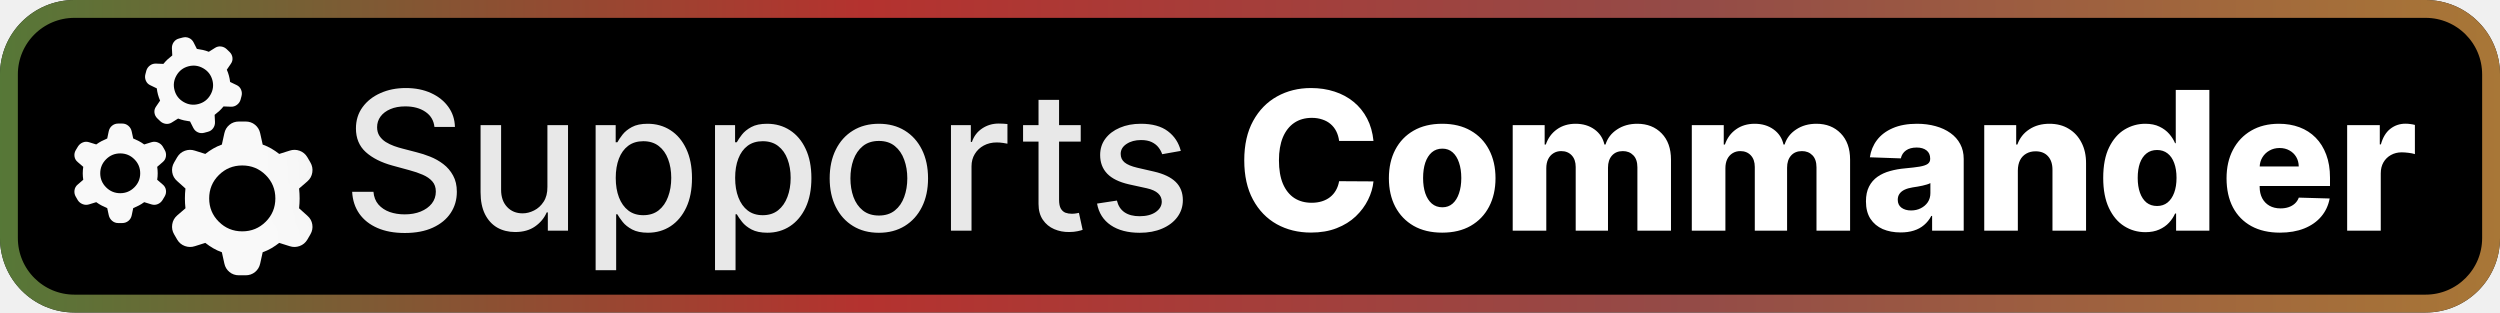
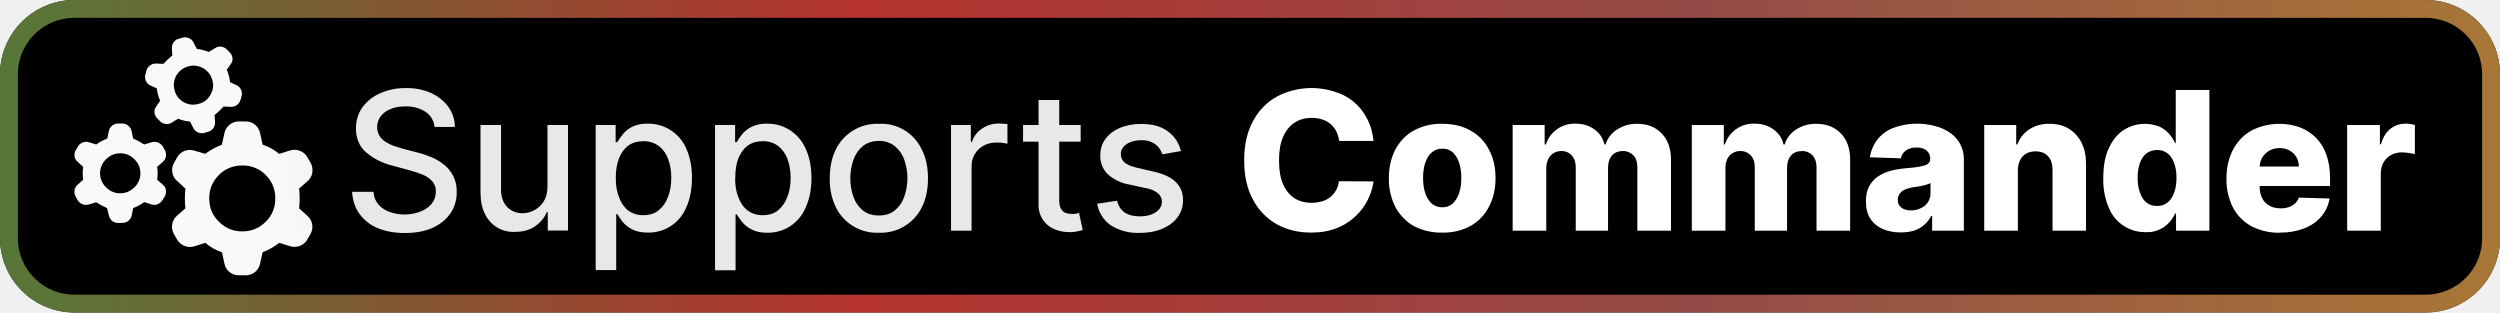
- <svg xmlns="http://www.w3.org/2000/svg" width="168" height="21" viewBox="0 0 168 21" fill="none">
-   <g clip-path="url(#clip0_5_17)">
-     <rect width="168" height="21" rx="5" fill="black" />
-     <g filter="url(#filter0_d_5_17)">
-       <path d="M14.909 16.95C14.699 16.876 14.505 16.787 14.326 16.682C14.146 16.578 13.97 16.457 13.797 16.322L13.093 16.544C12.871 16.617 12.649 16.614 12.426 16.534C12.204 16.454 12.031 16.31 11.907 16.101L11.703 15.75C11.58 15.541 11.537 15.316 11.574 15.077C11.611 14.837 11.722 14.637 11.907 14.477L12.463 13.997C12.438 13.776 12.426 13.554 12.426 13.333C12.426 13.111 12.438 12.89 12.463 12.669L11.907 12.17C11.722 12.011 11.611 11.814 11.574 11.58C11.537 11.346 11.58 11.125 11.703 10.916L11.907 10.565C12.031 10.356 12.204 10.211 12.426 10.131C12.649 10.051 12.871 10.048 13.093 10.122L13.797 10.344C13.97 10.208 14.146 10.088 14.326 9.984C14.505 9.879 14.699 9.79 14.909 9.716L15.076 8.96C15.125 8.726 15.24 8.535 15.419 8.388C15.598 8.24 15.811 8.166 16.058 8.166H16.503C16.75 8.166 16.963 8.24 17.142 8.388C17.321 8.535 17.436 8.726 17.485 8.96L17.652 9.716C17.862 9.79 18.056 9.879 18.235 9.984C18.414 10.088 18.59 10.208 18.764 10.344L19.468 10.122C19.69 10.048 19.912 10.051 20.135 10.131C20.357 10.211 20.53 10.356 20.654 10.565L20.858 10.916C20.981 11.125 21.024 11.349 20.987 11.589C20.95 11.829 20.839 12.029 20.654 12.189L20.098 12.669C20.122 12.89 20.135 13.111 20.135 13.333C20.135 13.554 20.122 13.776 20.098 13.997L20.654 14.495C20.839 14.655 20.95 14.852 20.987 15.086C21.024 15.32 20.981 15.541 20.858 15.75L20.654 16.101C20.53 16.31 20.357 16.454 20.135 16.534C19.912 16.614 19.69 16.617 19.468 16.544L18.764 16.322C18.59 16.457 18.415 16.578 18.235 16.682C18.056 16.787 17.862 16.876 17.652 16.95L17.485 17.706C17.435 17.94 17.321 18.131 17.142 18.278C16.963 18.426 16.75 18.5 16.503 18.5H16.058C15.811 18.5 15.598 18.426 15.419 18.278C15.24 18.131 15.125 17.94 15.076 17.706L14.909 16.95ZM16.28 15.547C16.898 15.547 17.423 15.332 17.856 14.901C18.288 14.471 18.504 13.948 18.504 13.333C18.504 12.718 18.288 12.195 17.856 11.764C17.423 11.334 16.898 11.119 16.28 11.119C15.663 11.119 15.138 11.334 14.706 11.764C14.273 12.195 14.057 12.718 14.057 13.333C14.057 13.948 14.273 14.471 14.706 14.901C15.138 15.332 15.663 15.547 16.28 15.547Z" fill="#F9F9F9" />
-       <path d="M7.206 13.986C7.072 13.93 6.946 13.872 6.829 13.81C6.711 13.749 6.591 13.674 6.468 13.585L5.981 13.735C5.836 13.78 5.693 13.774 5.553 13.718C5.413 13.663 5.304 13.574 5.226 13.451L5.091 13.217C5.013 13.083 4.985 12.938 5.007 12.782C5.03 12.626 5.103 12.498 5.226 12.398L5.595 12.08C5.573 11.935 5.561 11.791 5.561 11.646C5.561 11.501 5.573 11.356 5.595 11.211L5.226 10.893C5.103 10.793 5.03 10.668 5.007 10.517C4.985 10.367 5.013 10.225 5.091 10.091L5.242 9.84C5.321 9.718 5.427 9.629 5.561 9.573C5.696 9.517 5.836 9.512 5.981 9.556L6.468 9.707C6.591 9.618 6.711 9.542 6.829 9.481C6.946 9.42 7.072 9.361 7.206 9.306L7.307 8.821C7.341 8.665 7.416 8.539 7.534 8.445C7.651 8.35 7.788 8.303 7.945 8.303H8.214C8.37 8.303 8.507 8.353 8.625 8.453C8.742 8.553 8.818 8.682 8.851 8.838L8.952 9.306C9.087 9.361 9.212 9.42 9.33 9.481C9.447 9.542 9.568 9.618 9.691 9.707L10.178 9.556C10.323 9.512 10.466 9.517 10.606 9.573C10.745 9.629 10.855 9.718 10.933 9.84L11.067 10.075C11.146 10.208 11.174 10.353 11.151 10.509C11.129 10.665 11.056 10.793 10.933 10.893L10.564 11.211C10.586 11.356 10.597 11.501 10.597 11.646C10.597 11.791 10.586 11.935 10.564 12.08L10.933 12.398C11.056 12.498 11.129 12.624 11.151 12.774C11.174 12.924 11.146 13.066 11.067 13.2L10.916 13.451C10.838 13.573 10.732 13.663 10.597 13.718C10.463 13.774 10.323 13.78 10.178 13.735L9.691 13.585C9.568 13.674 9.447 13.749 9.33 13.81C9.212 13.872 9.086 13.93 8.952 13.986L8.851 14.471C8.818 14.627 8.742 14.752 8.625 14.847C8.507 14.941 8.37 14.989 8.214 14.989H7.945C7.788 14.989 7.651 14.939 7.534 14.838C7.416 14.738 7.341 14.61 7.307 14.454L7.206 13.986ZM8.079 12.983C8.449 12.983 8.765 12.852 9.028 12.59C9.291 12.328 9.422 12.013 9.422 11.646C9.422 11.278 9.291 10.963 9.028 10.701C8.765 10.439 8.449 10.309 8.079 10.309C7.71 10.309 7.394 10.439 7.131 10.701C6.868 10.963 6.736 11.278 6.736 11.646C6.736 12.013 6.868 12.328 7.131 12.59C7.394 12.852 7.71 12.983 8.079 12.983Z" fill="#F9F9F9" />
-       <path d="M12.021 2.591C11.873 2.631 11.756 2.713 11.67 2.837C11.584 2.962 11.545 3.103 11.553 3.259L11.577 3.727C11.464 3.814 11.36 3.901 11.264 3.989C11.169 4.077 11.074 4.178 10.98 4.294L10.481 4.274C10.332 4.269 10.198 4.31 10.08 4.398C9.961 4.486 9.881 4.598 9.838 4.734L9.77 4.99C9.73 5.136 9.741 5.28 9.802 5.423C9.863 5.565 9.964 5.668 10.106 5.731L10.537 5.939C10.553 6.082 10.579 6.222 10.616 6.359C10.653 6.496 10.7 6.63 10.758 6.762L10.49 7.156C10.399 7.282 10.362 7.419 10.379 7.567C10.396 7.715 10.459 7.843 10.567 7.95L10.774 8.149C10.879 8.245 11.003 8.303 11.144 8.322C11.285 8.34 11.419 8.31 11.546 8.231L11.968 7.966C12.107 8.019 12.241 8.06 12.367 8.088C12.494 8.117 12.629 8.14 12.77 8.159L12.989 8.593C13.06 8.732 13.164 8.832 13.299 8.892C13.434 8.952 13.576 8.962 13.725 8.922L13.979 8.854C14.127 8.815 14.244 8.733 14.33 8.608C14.416 8.483 14.455 8.343 14.447 8.187L14.423 7.718C14.536 7.631 14.64 7.544 14.736 7.457C14.832 7.369 14.926 7.267 15.02 7.152L15.519 7.171C15.668 7.177 15.802 7.135 15.92 7.047C16.039 6.959 16.119 6.847 16.162 6.711L16.23 6.456C16.27 6.309 16.259 6.165 16.198 6.023C16.138 5.881 16.036 5.778 15.894 5.714L15.463 5.507C15.447 5.364 15.421 5.224 15.384 5.087C15.347 4.949 15.3 4.815 15.242 4.684L15.511 4.29C15.602 4.163 15.639 4.026 15.621 3.878C15.604 3.73 15.541 3.603 15.433 3.496L15.226 3.297C15.121 3.2 14.998 3.143 14.856 3.124C14.715 3.105 14.581 3.135 14.455 3.214L14.032 3.48C13.893 3.426 13.76 3.385 13.633 3.357C13.506 3.329 13.372 3.305 13.23 3.286L13.011 2.853C12.94 2.713 12.836 2.614 12.701 2.554C12.566 2.494 12.424 2.484 12.275 2.523L12.021 2.591ZM12.659 4.457C13.009 4.363 13.342 4.407 13.658 4.589C13.973 4.77 14.178 5.035 14.272 5.383C14.365 5.732 14.321 6.063 14.139 6.377C13.957 6.692 13.691 6.896 13.341 6.989C12.991 7.082 12.658 7.038 12.343 6.857C12.027 6.675 11.822 6.41 11.729 6.062C11.635 5.714 11.679 5.383 11.861 5.068C12.044 4.754 12.31 4.55 12.659 4.457Z" fill="#F9F9F9" />
+ <svg xmlns="http://www.w3.org/2000/svg" width="168" height="21" fill="none">
+   <g clip-path="url(#a)">
+     <rect width="168" height="21" fill="#000" rx="5" />
+     <g fill="#F9F9F9" filter="url(#b)">
+       <path d="M14.9 16.95a3.37 3.37 0 0 1-1.1-.63l-.7.22a1 1 0 0 1-1.2-.44l-.2-.35a.99.99 0 0 1-.13-.67.96.96 0 0 1 .34-.6l.55-.48a6.01 6.01 0 0 1 0-1.33l-.55-.5a.97.97 0 0 1-.2-1.25l.2-.36a1 1 0 0 1 .52-.43 1 1 0 0 1 .66 0l.7.21a4.72 4.72 0 0 1 1.12-.62l.17-.76a.98.98 0 0 1 .98-.8h.44a.97.97 0 0 1 .98.8l.17.76a3.37 3.37 0 0 1 1.11.62l.7-.22a1 1 0 0 1 1.2.45l.2.35c.12.2.16.43.13.67a.96.96 0 0 1-.34.6l-.55.48a6.01 6.01 0 0 1 0 1.33l.55.5a.97.97 0 0 1 .2 1.25l-.2.35a.96.96 0 0 1-.52.43 1 1 0 0 1-.66.01l-.7-.22a4.7 4.7 0 0 1-1.12.63l-.17.76a.98.98 0 0 1-.98.79h-.44a.97.97 0 0 1-.98-.8l-.17-.75Zm1.38-1.4c.62 0 1.14-.22 1.58-.65.43-.43.64-.95.64-1.57 0-.61-.21-1.13-.64-1.57a2.15 2.15 0 0 0-1.58-.64c-.62 0-1.14.21-1.57.64-.44.44-.65.96-.65 1.57 0 .62.21 1.14.65 1.57.43.43.95.65 1.57.65ZM7.2 13.99a4.78 4.78 0 0 1-.73-.4l-.49.15a.67.67 0 0 1-.76-.28l-.13-.24a.65.65 0 0 1-.08-.44.6.6 0 0 1 .22-.38l.36-.32a2.85 2.85 0 0 1 0-.87l-.36-.32a.58.58 0 0 1-.22-.37c-.02-.15 0-.3.08-.43l.15-.25a.68.68 0 0 1 .32-.27.6.6 0 0 1 .42-.01l.49.15a2.93 2.93 0 0 1 .74-.4l.1-.49a.64.64 0 0 1 .63-.52h.27c.16 0 .3.05.41.15.12.1.2.23.23.39l.1.47a4.76 4.76 0 0 1 .74.4l.49-.15a.67.67 0 0 1 .76.28l.13.23c.08.14.1.28.08.44a.59.59 0 0 1-.22.38l-.37.32a2.84 2.84 0 0 1 0 .87l.37.32c.13.1.2.22.22.37.02.15 0 .3-.08.43l-.15.25a.68.68 0 0 1-.32.27.6.6 0 0 1-.42.02l-.49-.16a2.93 2.93 0 0 1-.74.4l-.1.5a.64.64 0 0 1-.64.5h-.26a.61.61 0 0 1-.42-.14.68.68 0 0 1-.22-.39L7.2 14Zm.88-1c.37 0 .68-.14.95-.4a1.3 1.3 0 0 0 0-1.89 1.3 1.3 0 0 0-.95-.4c-.37 0-.69.14-.95.4a1.3 1.3 0 0 0 0 1.89c.26.26.58.4.95.4ZM12.02 2.6a.6.6 0 0 0-.35.24.66.66 0 0 0-.12.42l.03.47a4.65 4.65 0 0 0-.6.56l-.5-.02a.66.66 0 0 0-.64.46L9.77 5c-.04.15-.03.29.03.43s.16.25.3.31l.44.2a2.8 2.8 0 0 0 .22.83l-.27.4a.57.57 0 0 0-.11.4c.02.16.08.28.19.39l.2.2c.1.1.23.15.37.17a.6.6 0 0 0 .4-.09l.43-.26a2.88 2.88 0 0 0 .8.19l.22.43a.63.63 0 0 0 .73.33l.26-.07a.6.6 0 0 0 .35-.24.66.66 0 0 0 .12-.42l-.03-.47a4.64 4.64 0 0 0 .6-.57l.5.02c.15 0 .28-.03.4-.12.12-.1.2-.2.24-.34l.07-.25a.64.64 0 0 0-.03-.44.58.58 0 0 0-.3-.3l-.44-.21a2.8 2.8 0 0 0-.22-.83l.27-.39c.1-.13.13-.26.11-.41a.62.62 0 0 0-.19-.38l-.2-.2a.67.67 0 0 0-.37-.18.6.6 0 0 0-.4.1l-.43.26a2.89 2.89 0 0 0-.8-.2l-.22-.43a.63.63 0 0 0-.73-.33l-.26.07Zm.64 1.86c.35-.1.68-.05 1 .13.31.18.52.45.61.8.1.34.05.67-.13.99-.18.31-.45.52-.8.6-.35.1-.68.06-1-.12a1.26 1.26 0 0 1-.61-.8 1.29 1.29 0 0 1 .93-1.6Z" />
    </g>
-     <g filter="url(#filter1_d_5_17)">
-       <path d="M29.195 8.529C29.146 8.092 28.943 7.754 28.586 7.513C28.229 7.27 27.78 7.149 27.238 7.149C26.85 7.149 26.515 7.21 26.232 7.333C25.948 7.453 25.728 7.62 25.571 7.832C25.418 8.041 25.341 8.28 25.341 8.548C25.341 8.772 25.393 8.966 25.497 9.129C25.605 9.292 25.745 9.429 25.918 9.54C26.093 9.648 26.281 9.739 26.481 9.812C26.681 9.883 26.873 9.942 27.058 9.988L27.981 10.228C28.283 10.302 28.592 10.402 28.909 10.528C29.226 10.654 29.52 10.82 29.791 11.027C30.062 11.233 30.28 11.488 30.446 11.793C30.616 12.098 30.7 12.462 30.7 12.887C30.7 13.423 30.562 13.898 30.285 14.314C30.011 14.729 29.612 15.057 29.089 15.297C28.569 15.537 27.94 15.657 27.201 15.657C26.493 15.657 25.881 15.545 25.364 15.32C24.847 15.095 24.442 14.777 24.149 14.364C23.857 13.949 23.695 13.456 23.665 12.887H25.096C25.124 13.229 25.234 13.513 25.428 13.741C25.625 13.966 25.876 14.133 26.181 14.244C26.488 14.352 26.826 14.406 27.192 14.406C27.595 14.406 27.953 14.343 28.267 14.217C28.584 14.087 28.834 13.909 29.015 13.681C29.197 13.45 29.288 13.181 29.288 12.873C29.288 12.593 29.208 12.364 29.048 12.185C28.891 12.007 28.677 11.859 28.406 11.742C28.138 11.625 27.835 11.522 27.496 11.433L26.379 11.128C25.622 10.922 25.022 10.619 24.579 10.219C24.139 9.819 23.919 9.289 23.919 8.631C23.919 8.086 24.066 7.61 24.362 7.204C24.657 6.798 25.057 6.482 25.562 6.258C26.067 6.03 26.636 5.916 27.27 5.916C27.91 5.916 28.475 6.029 28.965 6.253C29.457 6.478 29.845 6.787 30.128 7.181C30.411 7.572 30.559 8.021 30.571 8.529H29.195ZM36.786 12.559V8.409H38.171V15.5H36.814V14.272H36.74C36.577 14.651 36.315 14.966 35.955 15.218C35.598 15.468 35.153 15.592 34.621 15.592C34.165 15.592 33.762 15.492 33.411 15.292C33.063 15.089 32.79 14.789 32.59 14.392C32.393 13.995 32.294 13.504 32.294 12.919V8.409H33.674V12.753C33.674 13.236 33.808 13.621 34.076 13.907C34.344 14.194 34.692 14.337 35.119 14.337C35.378 14.337 35.635 14.272 35.89 14.143C36.149 14.014 36.363 13.818 36.532 13.556C36.704 13.295 36.789 12.963 36.786 12.559ZM40.026 18.159V8.409H41.374V9.559H41.489C41.569 9.411 41.684 9.24 41.835 9.046C41.986 8.852 42.195 8.683 42.463 8.538C42.731 8.391 43.085 8.317 43.525 8.317C44.097 8.317 44.608 8.461 45.057 8.751C45.507 9.04 45.859 9.457 46.115 10.002C46.373 10.546 46.502 11.202 46.502 11.968C46.502 12.735 46.375 13.392 46.119 13.94C45.864 14.484 45.513 14.905 45.067 15.2C44.62 15.492 44.111 15.639 43.539 15.639C43.108 15.639 42.755 15.566 42.481 15.421C42.211 15.277 41.998 15.108 41.844 14.914C41.691 14.72 41.572 14.547 41.489 14.397H41.406V18.159H40.026ZM41.378 11.954C41.378 12.453 41.45 12.89 41.595 13.266C41.74 13.641 41.949 13.935 42.223 14.147C42.497 14.357 42.832 14.461 43.229 14.461C43.642 14.461 43.986 14.352 44.264 14.133C44.541 13.912 44.75 13.612 44.891 13.233C45.036 12.855 45.108 12.428 45.108 11.954C45.108 11.487 45.038 11.067 44.896 10.694C44.758 10.322 44.548 10.028 44.268 9.812C43.991 9.597 43.645 9.489 43.229 9.489C42.829 9.489 42.491 9.592 42.214 9.799C41.94 10.005 41.732 10.293 41.59 10.662C41.449 11.031 41.378 11.462 41.378 11.954ZM48.049 18.159V8.409H49.397V9.559H49.512C49.592 9.411 49.708 9.24 49.859 9.046C50.01 8.852 50.219 8.683 50.486 8.538C50.754 8.391 51.108 8.317 51.548 8.317C52.121 8.317 52.632 8.461 53.081 8.751C53.53 9.04 53.883 9.457 54.138 10.002C54.397 10.546 54.526 11.202 54.526 11.968C54.526 12.735 54.398 13.392 54.143 13.94C53.887 14.484 53.536 14.905 53.09 15.2C52.644 15.492 52.135 15.639 51.562 15.639C51.131 15.639 50.779 15.566 50.505 15.421C50.234 15.277 50.022 15.108 49.868 14.914C49.714 14.72 49.596 14.547 49.512 14.397H49.429V18.159H48.049ZM49.402 11.954C49.402 12.453 49.474 12.89 49.619 13.266C49.763 13.641 49.972 13.935 50.246 14.147C50.52 14.357 50.856 14.461 51.253 14.461C51.665 14.461 52.01 14.352 52.287 14.133C52.564 13.912 52.773 13.612 52.915 13.233C53.059 12.855 53.132 12.428 53.132 11.954C53.132 11.487 53.061 11.067 52.919 10.694C52.781 10.322 52.572 10.028 52.291 9.812C52.015 9.597 51.668 9.489 51.253 9.489C50.853 9.489 50.514 9.592 50.237 9.799C49.963 10.005 49.756 10.293 49.614 10.662C49.472 11.031 49.402 11.462 49.402 11.954ZM59.059 15.643C58.395 15.643 57.814 15.491 57.319 15.186C56.823 14.881 56.439 14.455 56.165 13.907C55.891 13.36 55.754 12.719 55.754 11.987C55.754 11.251 55.891 10.608 56.165 10.057C56.439 9.506 56.823 9.078 57.319 8.774C57.814 8.469 58.395 8.317 59.059 8.317C59.724 8.317 60.304 8.469 60.8 8.774C61.295 9.078 61.68 9.506 61.954 10.057C62.228 10.608 62.365 11.251 62.365 11.987C62.365 12.719 62.228 13.36 61.954 13.907C61.68 14.455 61.295 14.881 60.8 15.186C60.304 15.491 59.724 15.643 59.059 15.643ZM59.064 14.484C59.495 14.484 59.852 14.37 60.135 14.143C60.418 13.915 60.627 13.612 60.763 13.233C60.901 12.855 60.971 12.438 60.971 11.982C60.971 11.53 60.901 11.114 60.763 10.736C60.627 10.354 60.418 10.048 60.135 9.817C59.852 9.586 59.495 9.471 59.064 9.471C58.63 9.471 58.27 9.586 57.984 9.817C57.7 10.048 57.49 10.354 57.351 10.736C57.216 11.114 57.148 11.53 57.148 11.982C57.148 12.438 57.216 12.855 57.351 13.233C57.49 13.612 57.7 13.915 57.984 14.143C58.27 14.37 58.63 14.484 59.064 14.484ZM63.905 15.5V8.409H65.24V9.536H65.314C65.443 9.154 65.671 8.854 65.997 8.635C66.326 8.414 66.698 8.303 67.114 8.303C67.2 8.303 67.302 8.306 67.419 8.312C67.539 8.318 67.632 8.326 67.7 8.335V9.656C67.645 9.64 67.546 9.623 67.405 9.605C67.263 9.583 67.122 9.572 66.98 9.572C66.654 9.572 66.363 9.642 66.108 9.78C65.855 9.916 65.655 10.105 65.507 10.348C65.36 10.588 65.286 10.862 65.286 11.17V15.5H63.905ZM72.624 8.409V9.517H68.75V8.409H72.624ZM69.789 6.71H71.169V13.418C71.169 13.686 71.21 13.887 71.29 14.023C71.37 14.155 71.473 14.246 71.599 14.295C71.728 14.341 71.868 14.364 72.019 14.364C72.13 14.364 72.227 14.357 72.31 14.341C72.393 14.326 72.457 14.314 72.504 14.304L72.753 15.445C72.673 15.475 72.559 15.506 72.411 15.537C72.264 15.571 72.079 15.589 71.857 15.592C71.494 15.598 71.156 15.534 70.842 15.398C70.528 15.263 70.274 15.054 70.08 14.771C69.886 14.487 69.789 14.132 69.789 13.704V6.71ZM79.35 10.14L78.099 10.362C78.046 10.202 77.963 10.05 77.85 9.905C77.739 9.76 77.588 9.642 77.397 9.549C77.206 9.457 76.968 9.411 76.681 9.411C76.291 9.411 75.964 9.499 75.703 9.674C75.441 9.846 75.31 10.069 75.31 10.343C75.31 10.58 75.398 10.771 75.574 10.916C75.749 11.06 76.032 11.179 76.423 11.271L77.549 11.53C78.202 11.681 78.688 11.913 79.008 12.227C79.328 12.541 79.488 12.949 79.488 13.45C79.488 13.875 79.365 14.254 79.119 14.586C78.876 14.915 78.536 15.174 78.099 15.361C77.665 15.549 77.162 15.643 76.589 15.643C75.795 15.643 75.147 15.474 74.646 15.135C74.144 14.794 73.836 14.309 73.722 13.681L75.056 13.478C75.14 13.826 75.31 14.089 75.569 14.267C75.828 14.443 76.165 14.53 76.58 14.53C77.032 14.53 77.394 14.437 77.665 14.249C77.936 14.058 78.071 13.826 78.071 13.552C78.071 13.33 77.988 13.144 77.822 12.993C77.659 12.842 77.408 12.729 77.069 12.652L75.869 12.389C75.207 12.238 74.718 11.998 74.401 11.668C74.087 11.339 73.93 10.922 73.93 10.417C73.93 9.999 74.047 9.632 74.281 9.319C74.515 9.005 74.838 8.76 75.25 8.585C75.663 8.406 76.135 8.317 76.668 8.317C77.434 8.317 78.037 8.483 78.477 8.815C78.917 9.145 79.208 9.586 79.35 10.14Z" fill="#E8E8E8" />
-       <path d="M92.298 9.471H89.989C89.959 9.234 89.895 9.02 89.8 8.829C89.705 8.638 89.578 8.475 89.421 8.34C89.264 8.204 89.078 8.101 88.863 8.031C88.65 7.957 88.415 7.92 88.157 7.92C87.698 7.92 87.302 8.032 86.97 8.257C86.641 8.481 86.387 8.806 86.208 9.231C86.033 9.656 85.945 10.169 85.945 10.773C85.945 11.401 86.034 11.927 86.213 12.352C86.395 12.773 86.648 13.092 86.975 13.307C87.304 13.52 87.693 13.626 88.143 13.626C88.395 13.626 88.624 13.593 88.831 13.529C89.04 13.464 89.223 13.37 89.38 13.247C89.54 13.121 89.671 12.969 89.772 12.79C89.877 12.608 89.949 12.404 89.989 12.176L92.298 12.19C92.257 12.608 92.136 13.021 91.933 13.427C91.733 13.833 91.457 14.204 91.106 14.54C90.756 14.872 90.328 15.137 89.823 15.334C89.322 15.531 88.746 15.629 88.097 15.629C87.241 15.629 86.475 15.441 85.798 15.066C85.124 14.688 84.591 14.137 84.2 13.413C83.809 12.69 83.614 11.81 83.614 10.773C83.614 9.732 83.812 8.851 84.21 8.127C84.606 7.404 85.144 6.855 85.821 6.479C86.498 6.104 87.256 5.916 88.097 5.916C88.669 5.916 89.198 5.996 89.685 6.156C90.171 6.313 90.599 6.544 90.968 6.849C91.337 7.15 91.637 7.521 91.868 7.961C92.099 8.401 92.242 8.905 92.298 9.471ZM96.915 15.634C96.17 15.634 95.53 15.482 94.995 15.177C94.462 14.869 94.051 14.441 93.762 13.893C93.476 13.343 93.333 12.704 93.333 11.978C93.333 11.248 93.476 10.61 93.762 10.062C94.051 9.511 94.462 9.083 94.995 8.778C95.53 8.471 96.17 8.317 96.915 8.317C97.66 8.317 98.299 8.471 98.831 8.778C99.367 9.083 99.777 9.511 100.064 10.062C100.353 10.61 100.498 11.248 100.498 11.978C100.498 12.704 100.353 13.343 100.064 13.893C99.777 14.441 99.367 14.869 98.831 15.177C98.299 15.482 97.66 15.634 96.915 15.634ZM96.929 13.93C97.2 13.93 97.429 13.847 97.617 13.681C97.805 13.515 97.948 13.284 98.046 12.989C98.148 12.693 98.199 12.352 98.199 11.964C98.199 11.57 98.148 11.225 98.046 10.93C97.948 10.634 97.805 10.403 97.617 10.237C97.429 10.071 97.2 9.988 96.929 9.988C96.649 9.988 96.412 10.071 96.218 10.237C96.027 10.403 95.881 10.634 95.779 10.93C95.681 11.225 95.632 11.57 95.632 11.964C95.632 12.352 95.681 12.693 95.779 12.989C95.881 13.284 96.027 13.515 96.218 13.681C96.412 13.847 96.649 13.93 96.929 13.93ZM101.654 15.5V8.409H103.801V9.711H103.879C104.027 9.28 104.276 8.94 104.627 8.691C104.978 8.441 105.396 8.317 105.883 8.317C106.375 8.317 106.797 8.443 107.148 8.695C107.498 8.948 107.722 9.286 107.817 9.711H107.891C108.023 9.289 108.282 8.952 108.666 8.7C109.051 8.444 109.505 8.317 110.028 8.317C110.699 8.317 111.244 8.532 111.663 8.963C112.081 9.391 112.29 9.979 112.29 10.727V15.5H110.033V11.244C110.033 10.89 109.942 10.62 109.761 10.436C109.579 10.248 109.344 10.154 109.054 10.154C108.743 10.154 108.499 10.256 108.32 10.459C108.145 10.659 108.057 10.928 108.057 11.267V15.5H105.887V11.22C105.887 10.891 105.798 10.631 105.62 10.44C105.441 10.249 105.206 10.154 104.913 10.154C104.716 10.154 104.542 10.202 104.392 10.297C104.241 10.39 104.122 10.522 104.036 10.694C103.953 10.867 103.911 11.07 103.911 11.304V15.5H101.654ZM113.689 15.5V8.409H115.836V9.711H115.914C116.062 9.28 116.311 8.94 116.662 8.691C117.013 8.441 117.432 8.317 117.918 8.317C118.41 8.317 118.832 8.443 119.183 8.695C119.534 8.948 119.757 9.286 119.852 9.711H119.926C120.058 9.289 120.317 8.952 120.702 8.7C121.086 8.444 121.54 8.317 122.063 8.317C122.734 8.317 123.279 8.532 123.698 8.963C124.116 9.391 124.326 9.979 124.326 10.727V15.5H122.068V11.244C122.068 10.89 121.977 10.62 121.796 10.436C121.614 10.248 121.379 10.154 121.089 10.154C120.779 10.154 120.534 10.256 120.355 10.459C120.18 10.659 120.092 10.928 120.092 11.267V15.5H117.922V11.22C117.922 10.891 117.833 10.631 117.655 10.44C117.476 10.249 117.241 10.154 116.948 10.154C116.751 10.154 116.578 10.202 116.427 10.297C116.276 10.39 116.157 10.522 116.071 10.694C115.988 10.867 115.947 11.07 115.947 11.304V15.5H113.689ZM127.723 15.62C127.271 15.62 126.869 15.545 126.518 15.394C126.171 15.24 125.895 15.009 125.692 14.701C125.492 14.39 125.392 14.001 125.392 13.533C125.392 13.139 125.461 12.807 125.6 12.536C125.738 12.265 125.929 12.045 126.172 11.876C126.415 11.707 126.695 11.579 127.012 11.493C127.329 11.404 127.668 11.344 128.028 11.313C128.431 11.276 128.756 11.238 129.002 11.197C129.248 11.154 129.427 11.094 129.538 11.017C129.651 10.937 129.708 10.825 129.708 10.68V10.657C129.708 10.42 129.627 10.237 129.464 10.108C129.301 9.979 129.08 9.914 128.803 9.914C128.505 9.914 128.265 9.979 128.083 10.108C127.902 10.237 127.786 10.416 127.737 10.643L125.655 10.57C125.717 10.139 125.875 9.754 126.131 9.415C126.389 9.074 126.743 8.806 127.192 8.612C127.645 8.415 128.188 8.317 128.822 8.317C129.274 8.317 129.691 8.371 130.073 8.478C130.455 8.583 130.787 8.737 131.07 8.94C131.353 9.14 131.572 9.386 131.726 9.679C131.883 9.971 131.961 10.305 131.961 10.68V15.5H129.838V14.512H129.782C129.656 14.752 129.494 14.955 129.297 15.121C129.104 15.288 128.874 15.412 128.61 15.495C128.348 15.579 128.053 15.62 127.723 15.62ZM128.42 14.143C128.663 14.143 128.882 14.094 129.076 13.995C129.273 13.896 129.43 13.761 129.547 13.589C129.664 13.413 129.722 13.21 129.722 12.979V12.305C129.658 12.339 129.579 12.37 129.487 12.398C129.397 12.425 129.299 12.452 129.191 12.476C129.084 12.501 128.973 12.522 128.859 12.541C128.745 12.559 128.636 12.576 128.531 12.592C128.319 12.626 128.137 12.678 127.986 12.749C127.839 12.819 127.725 12.912 127.645 13.026C127.568 13.136 127.529 13.269 127.529 13.423C127.529 13.656 127.612 13.835 127.779 13.958C127.948 14.081 128.162 14.143 128.42 14.143ZM135.599 11.456V15.5H133.341V8.409H135.488V9.711H135.567C135.724 9.277 135.991 8.937 136.37 8.691C136.748 8.441 137.199 8.317 137.723 8.317C138.221 8.317 138.654 8.429 139.02 8.654C139.389 8.875 139.675 9.186 139.878 9.586C140.085 9.983 140.186 10.448 140.183 10.98V15.5H137.926V11.424C137.929 11.03 137.829 10.722 137.626 10.5C137.426 10.279 137.147 10.168 136.79 10.168C136.553 10.168 136.344 10.22 136.162 10.325C135.984 10.427 135.845 10.573 135.747 10.764C135.651 10.954 135.602 11.185 135.599 11.456ZM144.171 15.602C143.647 15.602 143.172 15.466 142.744 15.195C142.316 14.925 141.975 14.518 141.719 13.977C141.464 13.435 141.336 12.762 141.336 11.959C141.336 11.125 141.468 10.439 141.733 9.9C141.998 9.362 142.344 8.963 142.772 8.705C143.203 8.446 143.666 8.317 144.161 8.317C144.534 8.317 144.852 8.381 145.117 8.511C145.382 8.637 145.6 8.8 145.773 9C145.945 9.2 146.076 9.408 146.165 9.623H146.211V6.045H148.469V15.5H146.234V14.351H146.165C146.069 14.569 145.934 14.774 145.759 14.964C145.583 15.155 145.363 15.309 145.098 15.426C144.837 15.543 144.528 15.602 144.171 15.602ZM144.955 13.843C145.229 13.843 145.463 13.766 145.657 13.612C145.851 13.455 146 13.235 146.105 12.952C146.21 12.669 146.262 12.336 146.262 11.954C146.262 11.567 146.21 11.233 146.105 10.953C146.003 10.673 145.854 10.457 145.657 10.306C145.463 10.156 145.229 10.08 144.955 10.08C144.675 10.08 144.438 10.157 144.244 10.311C144.051 10.465 143.903 10.682 143.801 10.962C143.703 11.242 143.654 11.573 143.654 11.954C143.654 12.336 143.704 12.669 143.806 12.952C143.907 13.235 144.054 13.455 144.244 13.612C144.438 13.766 144.675 13.843 144.955 13.843ZM153.211 15.634C152.469 15.634 151.829 15.488 151.29 15.195C150.755 14.9 150.342 14.48 150.053 13.935C149.767 13.387 149.624 12.736 149.624 11.982C149.624 11.25 149.768 10.61 150.058 10.062C150.347 9.511 150.755 9.083 151.281 8.778C151.807 8.471 152.428 8.317 153.142 8.317C153.646 8.317 154.108 8.395 154.526 8.552C154.945 8.709 155.307 8.942 155.611 9.249C155.916 9.557 156.153 9.937 156.322 10.39C156.492 10.839 156.576 11.354 156.576 11.936V12.499H150.413V11.188H154.476C154.473 10.948 154.416 10.734 154.305 10.546C154.194 10.359 154.042 10.213 153.848 10.108C153.657 10 153.437 9.946 153.188 9.946C152.935 9.946 152.709 10.003 152.509 10.117C152.309 10.228 152.151 10.38 152.034 10.574C151.917 10.765 151.855 10.982 151.849 11.225V12.559C151.849 12.849 151.906 13.102 152.02 13.321C152.134 13.537 152.295 13.704 152.504 13.824C152.714 13.944 152.963 14.004 153.252 14.004C153.452 14.004 153.634 13.977 153.797 13.921C153.96 13.866 154.1 13.784 154.217 13.677C154.334 13.569 154.422 13.436 154.48 13.28L156.553 13.339C156.467 13.804 156.278 14.209 155.985 14.554C155.696 14.895 155.316 15.162 154.845 15.352C154.374 15.54 153.829 15.634 153.211 15.634ZM157.729 15.5V8.409H159.922V9.702H159.996C160.125 9.234 160.336 8.886 160.628 8.658C160.921 8.428 161.261 8.312 161.649 8.312C161.753 8.312 161.861 8.32 161.972 8.335C162.083 8.348 162.186 8.368 162.281 8.395V10.357C162.173 10.32 162.032 10.291 161.856 10.27C161.684 10.248 161.53 10.237 161.395 10.237C161.127 10.237 160.885 10.297 160.67 10.417C160.458 10.534 160.29 10.699 160.167 10.911C160.047 11.12 159.987 11.367 159.987 11.65V15.5H157.729Z" fill="white" />
+     <g filter="url(#c)">
+       <path fill="#E8E8E8" d="M29.2 8.53a1.35 1.35 0 0 0-.61-1.02 2.38 2.38 0 0 0-1.35-.36c-.39 0-.73.06-1 .18-.3.12-.51.29-.67.5a1.21 1.21 0 0 0-.07 1.3c.1.16.25.3.42.41.17.1.36.2.56.27l.58.18.92.24c.3.07.61.17.93.3.32.12.61.29.88.5a2.22 2.22 0 0 1 .9 1.86c.01.53-.13 1-.4 1.42-.28.42-.68.75-1.2.99-.52.24-1.15.36-1.89.36-.7 0-1.32-.12-1.84-.34a2.83 2.83 0 0 1-1.21-.96c-.3-.41-.45-.9-.49-1.47h1.44c.02.34.13.62.33.85.2.23.45.4.75.5a2.97 2.97 0 0 0 2.09-.03c.31-.12.56-.3.75-.53.18-.23.27-.5.27-.8a1 1 0 0 0-.24-.7 1.77 1.77 0 0 0-.64-.44 6.26 6.26 0 0 0-.91-.3l-1.12-.31a4.24 4.24 0 0 1-1.8-.91c-.44-.4-.66-.93-.66-1.59 0-.54.15-1.02.44-1.43.3-.4.7-.72 1.2-.94a4.1 4.1 0 0 1 1.71-.34 4 4 0 0 1 1.7.33 3 3 0 0 1 1.16.93c.28.4.43.84.44 1.35H29.2Zm7.59 4.03V8.4h1.38v7.09h-1.36v-1.23h-.07c-.16.38-.42.7-.79.95-.35.25-.8.37-1.33.37a2.1 2.1 0 0 1-2.03-1.2c-.2-.4-.3-.89-.3-1.47V8.4h1.38v4.34c0 .49.14.87.4 1.16.27.28.62.43 1.05.43a1.7 1.7 0 0 0 1.41-.78c.17-.27.26-.6.26-1Zm3.24 5.6V8.4h1.34v1.15h.12c.08-.15.2-.32.35-.51.15-.2.36-.37.62-.51a2.2 2.2 0 0 1 1.06-.22 2.77 2.77 0 0 1 2.6 1.68c.25.55.38 1.2.38 1.97 0 .76-.13 1.42-.38 1.97a2.73 2.73 0 0 1-2.58 1.7c-.43 0-.78-.07-1.06-.22a2 2 0 0 1-.64-.5 4.3 4.3 0 0 1-.35-.52h-.08v3.76h-1.38Zm1.35-6.2c0 .5.07.93.22 1.3.14.38.35.68.62.89.28.2.61.31 1 .31.42 0 .77-.1 1.04-.33.28-.22.49-.52.63-.9.15-.38.22-.8.22-1.28 0-.46-.07-.88-.21-1.26a1.93 1.93 0 0 0-.63-.88 1.64 1.64 0 0 0-1.04-.32c-.4 0-.74.1-1.02.3-.27.21-.48.5-.62.87s-.21.8-.21 1.3Zm6.67 6.2V8.4h1.35v1.15h.11c.08-.15.2-.32.35-.51.15-.2.36-.37.63-.51a2.2 2.2 0 0 1 1.06-.22A2.77 2.77 0 0 1 54.14 10c.26.55.39 1.2.39 1.97 0 .76-.13 1.42-.39 1.97a2.73 2.73 0 0 1-2.58 1.7c-.43 0-.78-.07-1.05-.22a2 2 0 0 1-.64-.5c-.16-.2-.27-.37-.36-.52h-.08v3.76h-1.38Zm1.35-6.2c0 .5.07.93.22 1.3.14.38.35.68.63.89.27.2.6.31 1 .31.42 0 .76-.1 1.04-.33.27-.22.48-.52.62-.9.15-.38.22-.8.22-1.28 0-.46-.07-.88-.21-1.26a1.93 1.93 0 0 0-.63-.88 1.64 1.64 0 0 0-1.04-.32c-.4 0-.74.1-1.01.3-.28.21-.48.5-.63.87-.14.37-.2.8-.2 1.3Zm9.66 3.68a3.07 3.07 0 0 1-2.9-1.73 4.24 4.24 0 0 1-.4-1.92c0-.74.13-1.38.4-1.93a3.08 3.08 0 0 1 2.9-1.74 3 3 0 0 1 2.89 1.74c.28.55.41 1.2.41 1.93s-.13 1.37-.4 1.92a3.08 3.08 0 0 1-2.9 1.73Zm0-1.16c.43 0 .8-.11 1.07-.34a2 2 0 0 0 .63-.9 3.75 3.75 0 0 0 .01-2.5 2.03 2.03 0 0 0-.64-.92 1.64 1.64 0 0 0-1.07-.35c-.43 0-.79.12-1.08.35-.28.23-.49.53-.63.92a3.81 3.81 0 0 0 0 2.49c.14.38.35.68.63.91.29.23.65.34 1.08.34Zm4.85 1.02V8.4h1.33v1.14h.07c.13-.39.36-.69.69-.9.33-.23.7-.34 1.11-.34a5.9 5.9 0 0 1 .59.04v1.32a2.82 2.82 0 0 0-.72-.08c-.33 0-.62.06-.87.2a1.54 1.54 0 0 0-.82 1.39v4.33H63.9Zm8.71-7.1v1.12h-3.87V8.4h3.87ZM69.8 6.72h1.38v6.7c0 .28.04.48.12.61.08.14.18.23.3.28a1.62 1.62 0 0 0 .71.05l.2-.05.25 1.14a2.7 2.7 0 0 1-1.91-.05 1.74 1.74 0 0 1-.76-.62 1.8 1.8 0 0 1-.3-1.07v-7Zm9.56 3.43-1.25.22a1.48 1.48 0 0 0-.25-.46 1.23 1.23 0 0 0-.45-.35c-.2-.1-.43-.14-.72-.14-.39 0-.72.09-.98.26-.26.18-.39.4-.39.67 0 .24.09.43.26.58.18.14.46.26.85.35l1.13.26c.65.15 1.14.38 1.46.7.32.31.48.72.48 1.22 0 .43-.12.8-.37 1.14-.24.33-.58.58-1.02.77-.44.19-.94.28-1.51.28a3.4 3.4 0 0 1-1.94-.5 2.2 2.2 0 0 1-.93-1.46l1.34-.2c.08.35.25.6.5.79.27.17.6.26 1.02.26.45 0 .81-.1 1.08-.28.28-.2.41-.42.41-.7 0-.22-.08-.4-.25-.56a1.63 1.63 0 0 0-.75-.34l-1.2-.26a2.88 2.88 0 0 1-1.47-.72 1.74 1.74 0 0 1-.47-1.25c0-.42.12-.79.35-1.1.23-.32.56-.56.97-.74a3.7 3.7 0 0 1 1.42-.26c.76 0 1.37.16 1.8.5.45.32.74.77.88 1.32Z" />
+       <path fill="#fff" d="M92.3 9.47h-2.31a2 2 0 0 0-.19-.64 1.56 1.56 0 0 0-.94-.8 2.14 2.14 0 0 0-.7-.11c-.46 0-.86.11-1.19.34-.33.22-.58.55-.76.97-.18.43-.26.94-.26 1.54 0 .63.08 1.16.26 1.58.18.42.44.74.76.96.33.21.72.32 1.17.32.26 0 .48-.04.7-.1a1.56 1.56 0 0 0 .94-.74c.1-.18.17-.39.2-.61l2.32.01a3.95 3.95 0 0 1-2.47 3.14c-.5.2-1.08.3-1.73.3-.86 0-1.63-.19-2.3-.56a4.05 4.05 0 0 1-1.6-1.66c-.4-.72-.59-1.6-.59-2.64s.2-1.92.6-2.64a4 4 0 0 1 1.61-1.65 5.05 5.05 0 0 1 3.86-.32 3.54 3.54 0 0 1 2.18 1.8c.24.44.38.94.44 1.51Zm4.62 6.16a3.9 3.9 0 0 1-1.93-.45 3.18 3.18 0 0 1-1.23-1.29 4.1 4.1 0 0 1-.43-1.91c0-.73.15-1.37.43-1.92.3-.55.7-.98 1.23-1.28a3.8 3.8 0 0 1 1.93-.46c.74 0 1.38.15 1.91.46.54.3.95.73 1.23 1.28.3.55.44 1.19.44 1.92 0 .72-.15 1.36-.44 1.91-.28.55-.7.98-1.23 1.29a3.8 3.8 0 0 1-1.91.45Zm0-1.7a1 1 0 0 0 .7-.25c.18-.17.33-.4.43-.7.1-.29.15-.63.15-1.02s-.05-.73-.15-1.03c-.1-.3-.25-.53-.43-.7a1 1 0 0 0-.7-.24c-.27 0-.5.08-.7.25-.2.16-.34.4-.44.69-.1.3-.15.64-.15 1.03 0 .4.05.73.15 1.03.1.3.25.52.44.7.2.16.43.24.7.24Zm4.73 1.57V8.4h2.15v1.31h.08a2.02 2.02 0 0 1 2-1.4c.5 0 .92.13 1.27.39.35.25.57.59.67 1.01h.07c.13-.42.4-.76.78-1.01a2.4 2.4 0 0 1 1.36-.38c.67 0 1.21.21 1.63.64.42.43.63 1.02.63 1.77v4.77h-2.26v-4.26c0-.35-.09-.62-.27-.8a.94.94 0 0 0-.7-.29c-.32 0-.56.1-.74.3-.17.2-.26.48-.26.82v4.23h-2.17v-4.28c0-.33-.1-.59-.27-.78a.92.92 0 0 0-.7-.29.95.95 0 0 0-.88.54 1.4 1.4 0 0 0-.13.61v4.2h-2.26Zm12.04 0V8.4h2.15v1.31h.07a2.02 2.02 0 0 1 2-1.4c.5 0 .92.13 1.27.39.35.25.58.59.67 1.01h.08c.13-.42.39-.76.77-1.01a2.4 2.4 0 0 1 1.36-.38c.67 0 1.22.21 1.64.64.42.43.63 1.02.63 1.77v4.77h-2.26v-4.26c0-.35-.1-.62-.27-.8a.94.94 0 0 0-.71-.29c-.31 0-.56.1-.73.3-.18.2-.27.48-.27.82v4.23h-2.17v-4.28c0-.33-.09-.59-.27-.78a.92.92 0 0 0-.7-.29.95.95 0 0 0-.88.54 1.4 1.4 0 0 0-.12.61v4.2h-2.26Zm14.03.12c-.45 0-.85-.08-1.2-.23a1.88 1.88 0 0 1-.83-.69c-.2-.3-.3-.7-.3-1.17 0-.4.07-.72.21-1 .14-.26.33-.48.57-.65.25-.17.52-.3.84-.39.32-.09.66-.15 1.02-.18.4-.03.73-.07.97-.11.25-.05.43-.1.54-.18a.4.4 0 0 0 .17-.34v-.02a.66.66 0 0 0-.25-.55c-.16-.13-.38-.2-.66-.2-.3 0-.54.07-.72.2a.8.8 0 0 0-.34.53l-2.08-.07a2.46 2.46 0 0 1 1.53-1.96 4.6 4.6 0 0 1 2.88-.13c.39.1.72.26 1 .46a2.1 2.1 0 0 1 .9 1.74v4.82h-2.13v-.99h-.06a2 2 0 0 1-1.17.99c-.26.08-.56.12-.89.12Zm.7-1.48c.24 0 .46-.05.66-.15a1.07 1.07 0 0 0 .65-1.02v-.66l-.24.09a4.1 4.1 0 0 1-.63.14l-.33.05c-.21.04-.4.09-.54.16a.86.86 0 0 0-.34.28.68.68 0 0 0-.12.4c0 .23.08.4.25.53.17.12.38.18.64.18Zm7.18-2.68v4.04h-2.26V8.4h2.15v1.31h.08c.15-.43.42-.77.8-1.02a2.4 2.4 0 0 1 1.35-.37c.5 0 .93.1 1.3.33s.66.54.86.94c.2.4.3.86.3 1.39v4.52h-2.25v-4.08c0-.39-.1-.7-.3-.92-.2-.22-.48-.33-.84-.33-.24 0-.45.05-.63.15-.18.1-.31.25-.41.44-.1.2-.15.43-.15.7Zm8.57 4.14a2.61 2.61 0 0 1-2.45-1.62 4.73 4.73 0 0 1-.38-2.02c0-.83.13-1.52.4-2.06.26-.54.6-.94 1.03-1.2a2.65 2.65 0 0 1 2.35-.19c.26.13.48.29.65.49.17.2.3.4.4.62h.04V6.05h2.26v9.45h-2.24v-1.15h-.06c-.1.22-.24.42-.41.61a1.98 1.98 0 0 1-1.59.64Zm.79-1.76c.27 0 .5-.07.7-.23.2-.16.34-.38.44-.66.11-.28.16-.61.16-1 0-.38-.05-.72-.16-1-.1-.28-.25-.5-.44-.64a1.1 1.1 0 0 0-.7-.23c-.28 0-.52.08-.72.23-.19.15-.34.37-.44.65-.1.28-.15.61-.15 1 0 .38.05.7.16 1 .1.27.24.5.43.65.2.16.44.23.72.23Zm8.25 1.8a4 4 0 0 1-1.92-.44c-.53-.3-.95-.72-1.24-1.26a4.17 4.17 0 0 1-.43-1.96c0-.73.15-1.37.44-1.92.29-.55.7-.98 1.22-1.28a4.14 4.14 0 0 1 3.25-.23 2.97 2.97 0 0 1 1.8 1.84c.16.45.25.96.25 1.55v.56h-6.17v-1.31h4.07c0-.24-.06-.46-.17-.64a1.16 1.16 0 0 0-.46-.44c-.2-.11-.41-.16-.66-.16a1.35 1.35 0 0 0-1.16.62c-.11.2-.18.41-.18.66v1.33c0 .29.06.54.17.76.11.22.27.38.48.5.21.12.46.18.75.18.2 0 .38-.02.55-.08.16-.05.3-.14.42-.24a1 1 0 0 0 .26-.4l2.07.06a2.5 2.5 0 0 1-.56 1.21c-.3.35-.67.61-1.15.8a4.4 4.4 0 0 1-1.63.28Zm4.52-.14V8.4h2.2v1.3h.07c.13-.47.34-.81.63-1.04.3-.23.63-.35 1.02-.35a2.36 2.36 0 0 1 .63.09v1.96a3.76 3.76 0 0 0-.89-.12c-.26 0-.5.06-.72.18a1.3 1.3 0 0 0-.5.5c-.12.2-.18.45-.18.73v3.85h-2.26Z" />
    </g>
  </g>
-   <rect x="0.6" y="0.6" width="166.8" height="19.8" rx="4.4" stroke="url(#paint0_linear_5_17)" stroke-opacity="0.88" stroke-width="1.2" />
+   <rect width="166.8" height="19.8" x=".6" y=".6" stroke="url(#d)" stroke-opacity=".88" stroke-width="1.2" rx="4.4" />
  <defs>
-     <filter id="filter0_d_5_17" x="-0.6" y="-3.101" width="27.201" height="27.201" filterUnits="userSpaceOnUse" color-interpolation-filters="sRGB">
+     <filter id="b" width="27.2" height="27.2" x="-.6" y="-3.1" color-interpolation-filters="sRGB" filterUnits="userSpaceOnUse">
      <feFlood flood-opacity="0" result="BackgroundImageFix" />
-       <feColorMatrix in="SourceAlpha" type="matrix" values="0 0 0 0 0 0 0 0 0 0 0 0 0 0 0 0 0 0 127 0" result="hardAlpha" />
+       <feColorMatrix in="SourceAlpha" result="hardAlpha" values="0 0 0 0 0 0 0 0 0 0 0 0 0 0 0 0 0 0 127 0" />
      <feOffset />
      <feGaussianBlur stdDeviation="2.8" />
      <feComposite in2="hardAlpha" operator="out" />
-       <feColorMatrix type="matrix" values="0 0 0 0 0 0 0 0 0 0 0 0 0 0 0 0 0 0 0.25 0" />
-       <feBlend mode="normal" in2="BackgroundImageFix" result="effect1_dropShadow_5_17" />
-       <feBlend mode="normal" in="SourceGraphic" in2="effect1_dropShadow_5_17" result="shape" />
+       <feColorMatrix values="0 0 0 0 0 0 0 0 0 0 0 0 0 0 0 0 0 0 0.25 0" />
+       <feBlend in2="BackgroundImageFix" result="effect1_dropShadow_5_17" />
+       <feBlend in="SourceGraphic" in2="effect1_dropShadow_5_17" result="shape" />
    </filter>
-     <filter id="filter1_d_5_17" x="17.286" y="-3.214" width="151.429" height="27.429" filterUnits="userSpaceOnUse" color-interpolation-filters="sRGB">
+     <filter id="c" width="151.43" height="27.43" x="17.29" y="-3.21" color-interpolation-filters="sRGB" filterUnits="userSpaceOnUse">
      <feFlood flood-opacity="0" result="BackgroundImageFix" />
-       <feColorMatrix in="SourceAlpha" type="matrix" values="0 0 0 0 0 0 0 0 0 0 0 0 0 0 0 0 0 0 127 0" result="hardAlpha" />
+       <feColorMatrix in="SourceAlpha" result="hardAlpha" values="0 0 0 0 0 0 0 0 0 0 0 0 0 0 0 0 0 0 127 0" />
      <feOffset />
-       <feGaussianBlur stdDeviation="2.857" />
+       <feGaussianBlur stdDeviation="2.86" />
      <feComposite in2="hardAlpha" operator="out" />
-       <feColorMatrix type="matrix" values="0 0 0 0 0 0 0 0 0 0 0 0 0 0 0 0 0 0 0.25 0" />
-       <feBlend mode="normal" in2="BackgroundImageFix" result="effect1_dropShadow_5_17" />
-       <feBlend mode="normal" in="SourceGraphic" in2="effect1_dropShadow_5_17" result="shape" />
+       <feColorMatrix values="0 0 0 0 0 0 0 0 0 0 0 0 0 0 0 0 0 0 0.25 0" />
+       <feBlend in2="BackgroundImageFix" result="effect1_dropShadow_5_17" />
+       <feBlend in="SourceGraphic" in2="effect1_dropShadow_5_17" result="shape" />
    </filter>
-     <linearGradient id="paint0_linear_5_17" x1="0" y1="10.5" x2="168" y2="10.5" gradientUnits="userSpaceOnUse">
+     <linearGradient id="d" x1="0" x2="168" y1="10.5" y2="10.5" gradientUnits="userSpaceOnUse">
      <stop stop-color="#62883F" />
-       <stop offset="0.345" stop-color="#CD3935" />
-       <stop offset="0.675" stop-color="#A85551" />
+       <stop offset=".34" stop-color="#CD3935" />
+       <stop offset=".68" stop-color="#A85551" />
      <stop offset="1" stop-color="#BF873E" />
    </linearGradient>
-     <clipPath id="clip0_5_17">
-       <rect width="168" height="21" rx="5" fill="white" />
+     <clipPath id="a">
+       <rect width="168" height="21" fill="#fff" rx="5" />
    </clipPath>
  </defs>
</svg>
